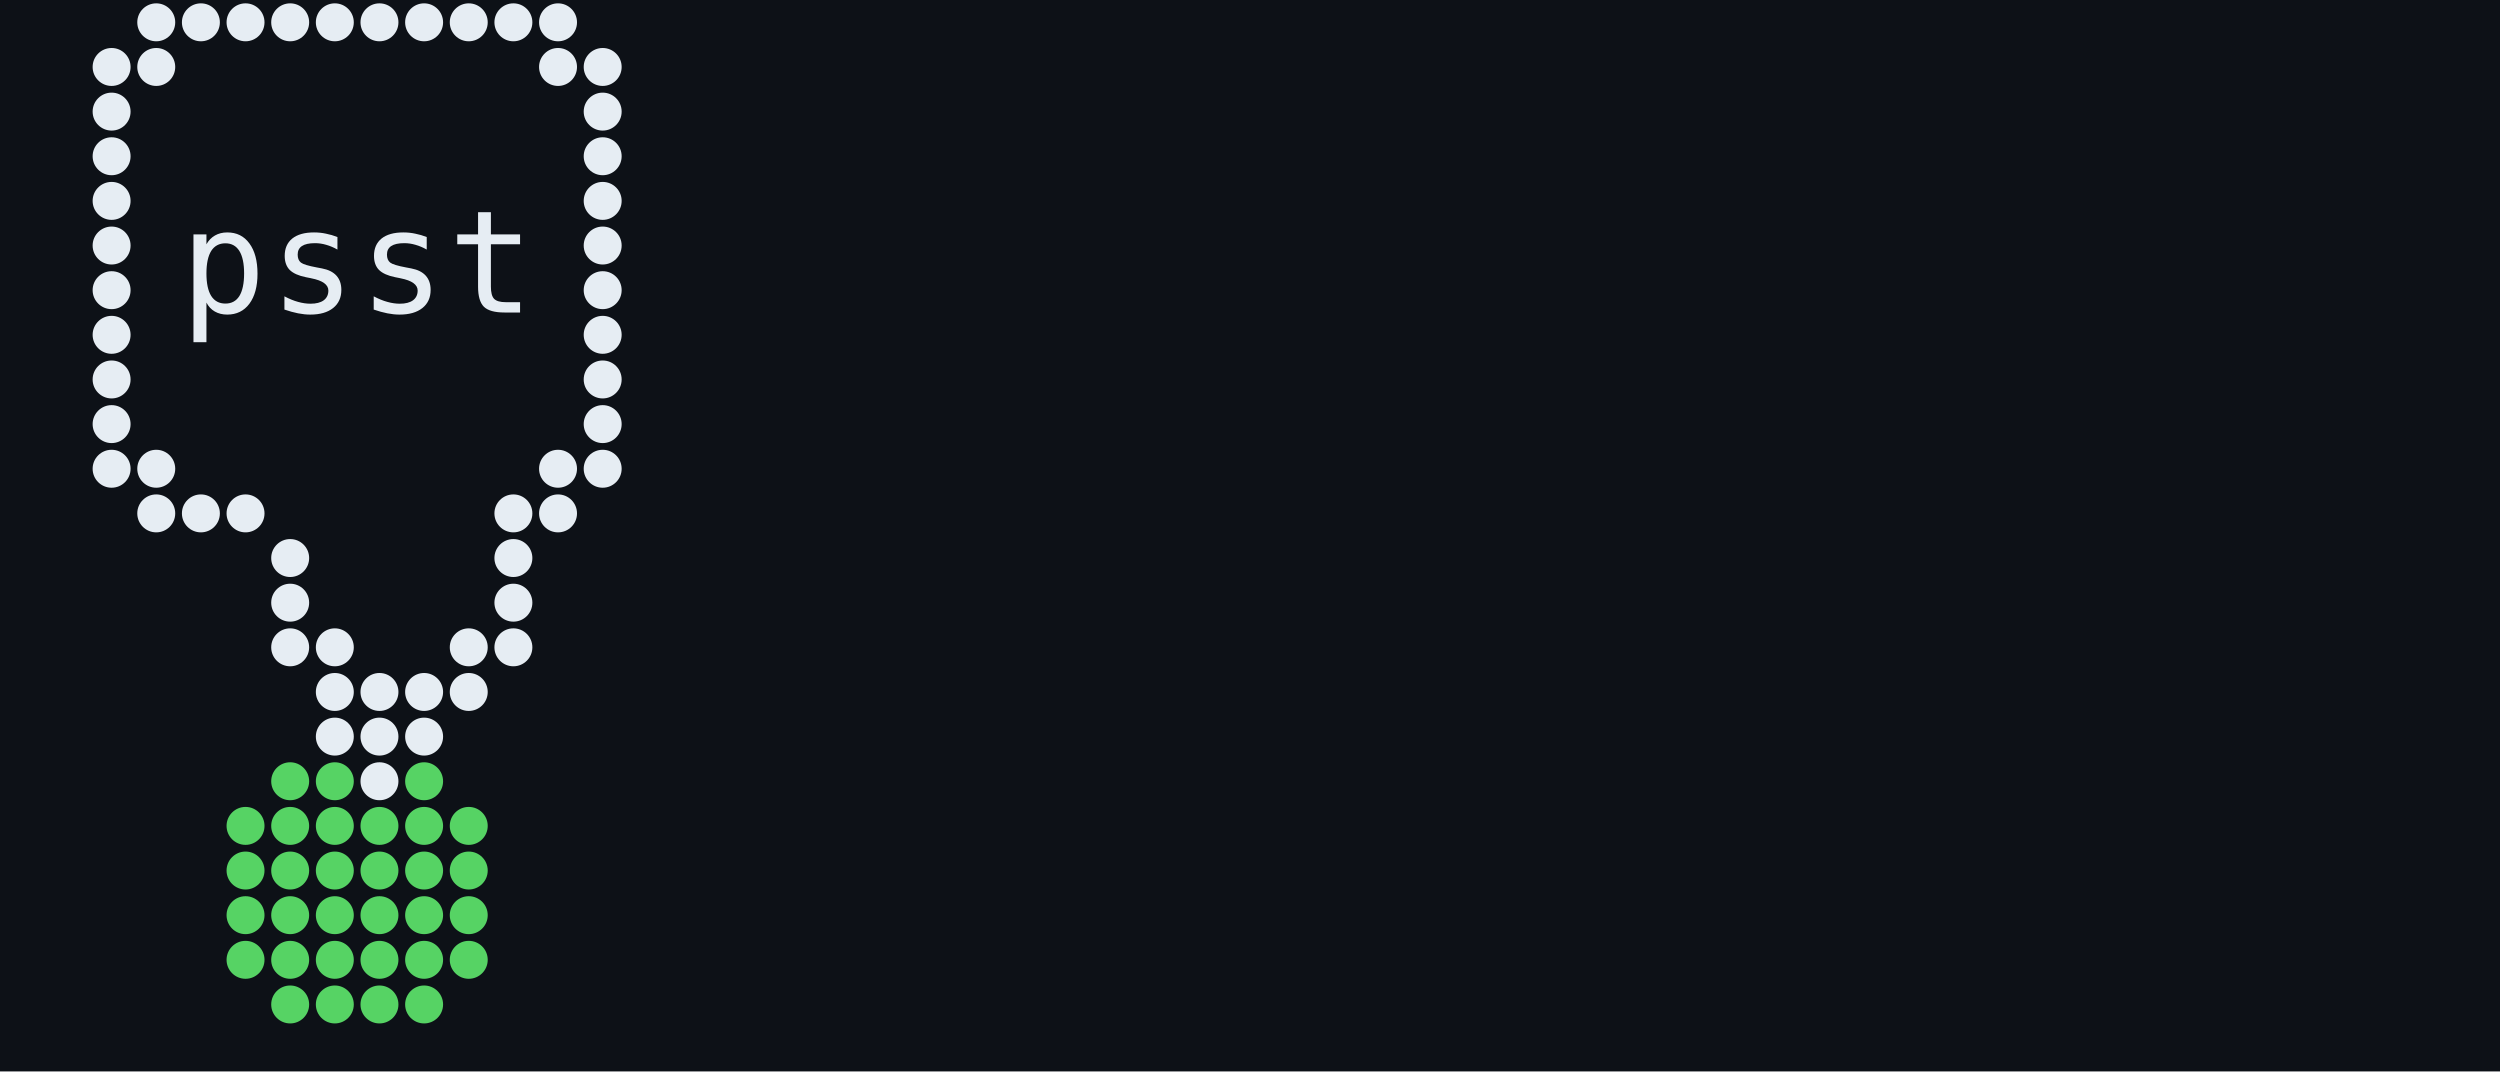
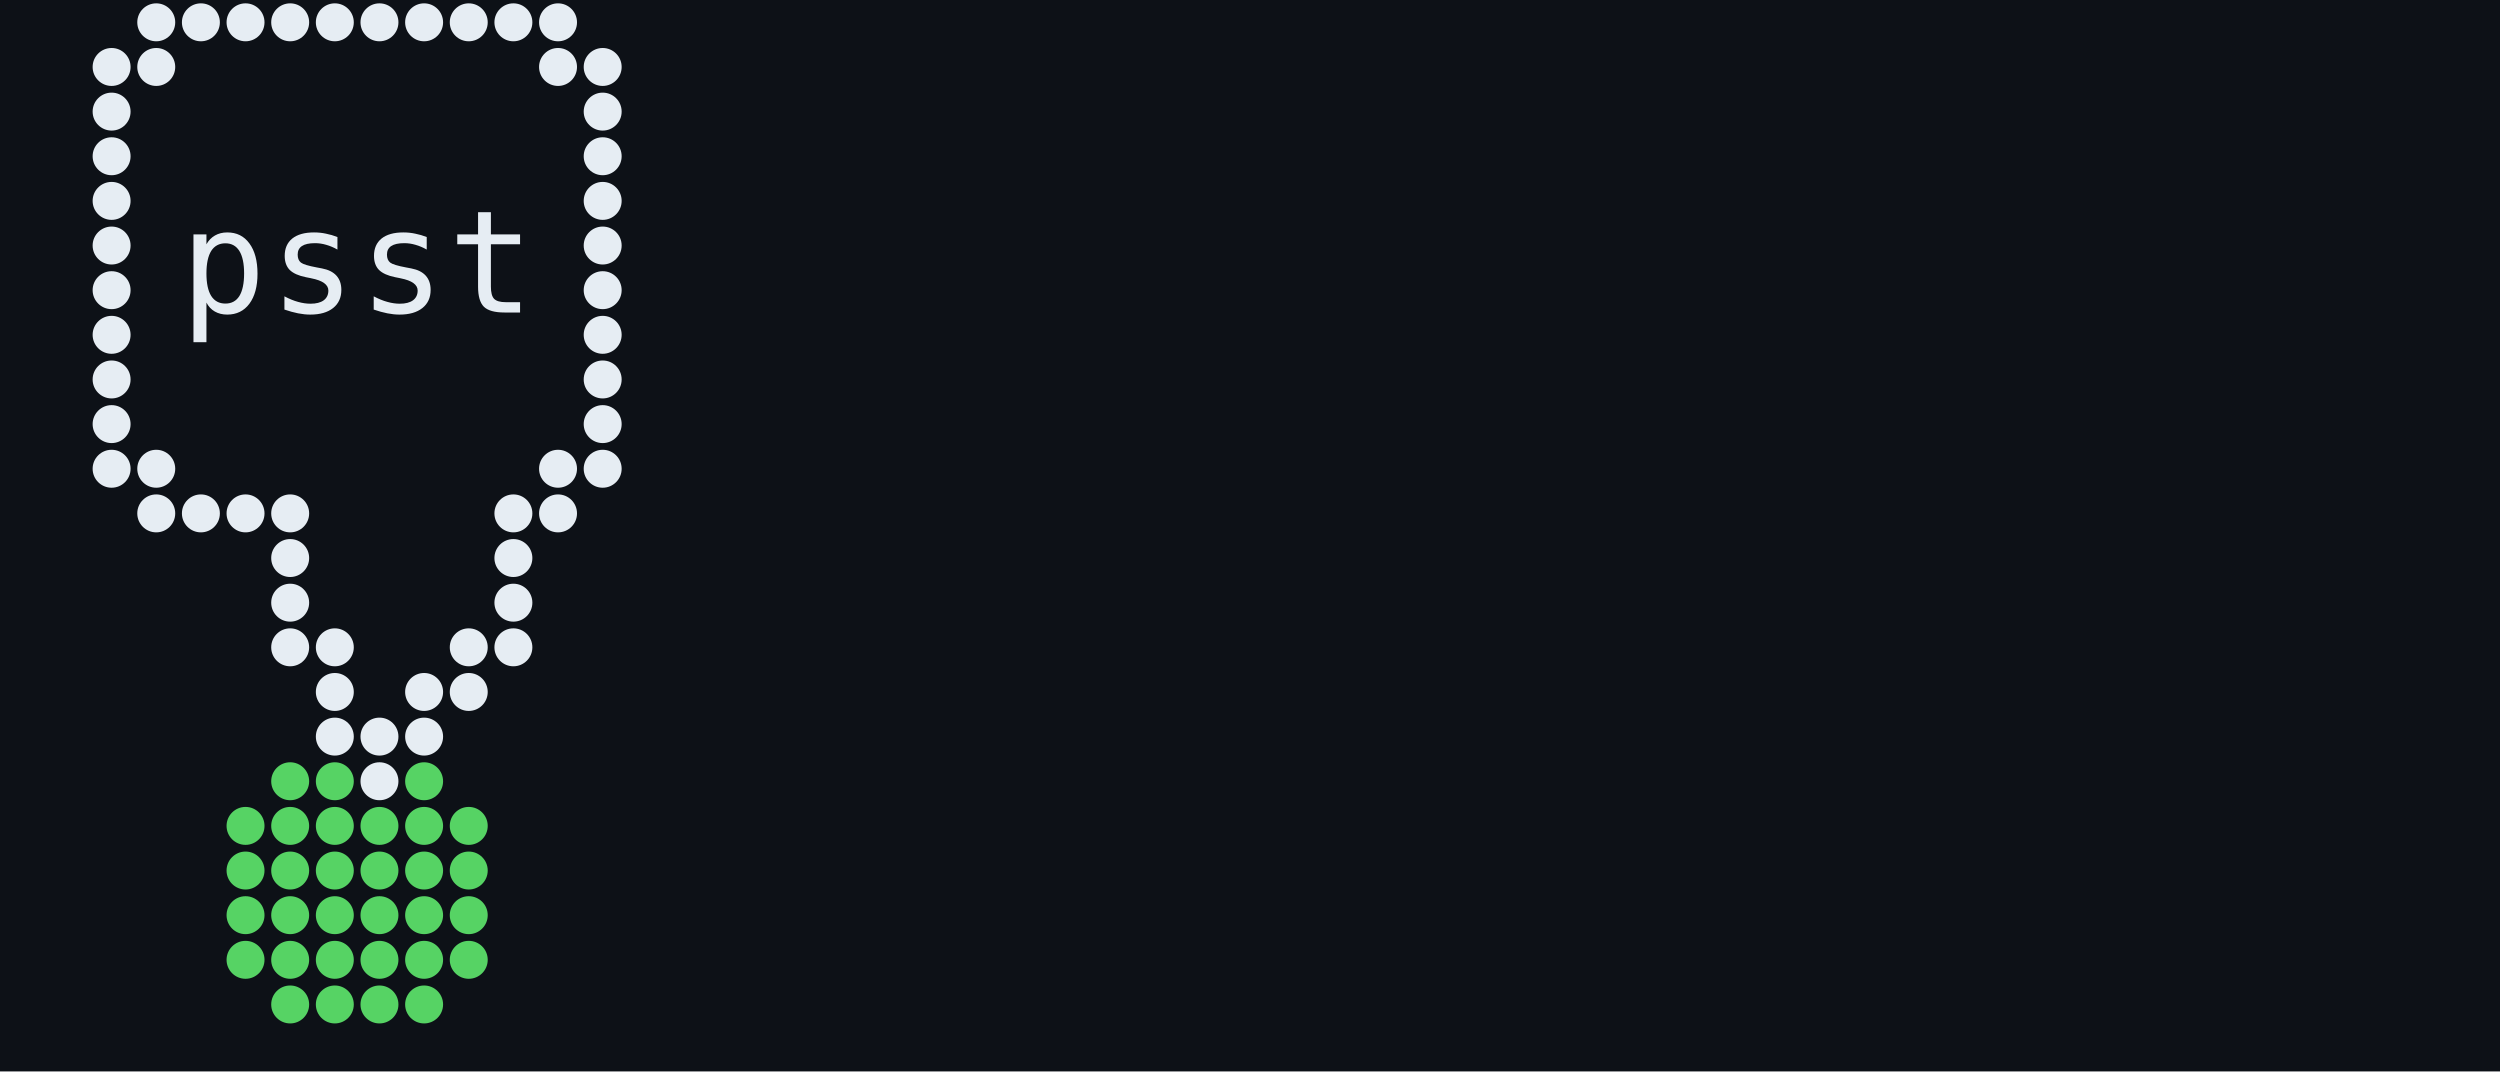
<svg xmlns="http://www.w3.org/2000/svg" viewBox="0 0 280 120" width="280" height="120">
  <rect width="100%" height="100%" fill="#0d1117" />
  <g fill="#56d364">
    <circle cx="32.5" cy="87.5" r="2.125" />
    <circle cx="37.5" cy="87.5" r="2.125" />
    <circle cx="47.5" cy="87.5" r="2.125" />
    <circle cx="27.5" cy="92.5" r="2.125" />
    <circle cx="32.5" cy="92.5" r="2.125" />
    <circle cx="37.5" cy="92.5" r="2.125" />
    <circle cx="42.5" cy="92.5" r="2.125" />
    <circle cx="47.5" cy="92.5" r="2.125" />
    <circle cx="52.5" cy="92.5" r="2.125" />
    <circle cx="27.5" cy="97.5" r="2.125" />
    <circle cx="32.5" cy="97.5" r="2.125" />
    <circle cx="37.5" cy="97.5" r="2.125" />
    <circle cx="42.5" cy="97.5" r="2.125" />
    <circle cx="47.5" cy="97.5" r="2.125" />
    <circle cx="52.5" cy="97.5" r="2.125" />
    <circle cx="27.5" cy="102.5" r="2.125" />
    <circle cx="32.5" cy="102.5" r="2.125" />
    <circle cx="37.5" cy="102.5" r="2.125" />
    <circle cx="42.5" cy="102.5" r="2.125" />
    <circle cx="47.5" cy="102.5" r="2.125" />
    <circle cx="52.5" cy="102.5" r="2.125" />
    <circle cx="27.5" cy="107.5" r="2.125" />
    <circle cx="32.5" cy="107.5" r="2.125" />
    <circle cx="37.5" cy="107.5" r="2.125" />
    <circle cx="42.5" cy="107.5" r="2.125" />
    <circle cx="47.5" cy="107.5" r="2.125" />
    <circle cx="52.5" cy="107.5" r="2.125" />
    <circle cx="32.5" cy="112.5" r="2.125" />
    <circle cx="37.5" cy="112.5" r="2.125" />
    <circle cx="42.5" cy="112.5" r="2.125" />
    <circle cx="47.5" cy="112.5" r="2.125" />
  </g>
  <g fill="#e6edf3">
    <circle cx="17.5" cy="2.5" r="2.125" />
    <circle cx="22.5" cy="2.5" r="2.125" />
    <circle cx="27.5" cy="2.5" r="2.125" />
    <circle cx="32.5" cy="2.5" r="2.125" />
    <circle cx="37.5" cy="2.5" r="2.125" />
    <circle cx="42.5" cy="2.5" r="2.125" />
    <circle cx="47.5" cy="2.5" r="2.125" />
    <circle cx="52.5" cy="2.5" r="2.125" />
    <circle cx="57.5" cy="2.5" r="2.125" />
    <circle cx="62.5" cy="2.5" r="2.125" />
    <circle cx="12.5" cy="7.5" r="2.125" />
    <circle cx="17.5" cy="7.5" r="2.125" />
    <circle cx="62.5" cy="7.5" r="2.125" />
    <circle cx="67.5" cy="7.5" r="2.125" />
    <circle cx="12.5" cy="12.5" r="2.125" />
    <circle cx="67.5" cy="12.5" r="2.125" />
    <circle cx="12.5" cy="17.5" r="2.125" />
    <circle cx="67.5" cy="17.5" r="2.125" />
    <circle cx="12.5" cy="22.5" r="2.125" />
    <circle cx="67.5" cy="22.5" r="2.125" />
    <circle cx="12.5" cy="27.5" r="2.125" />
    <circle cx="67.5" cy="27.5" r="2.125" />
    <circle cx="12.5" cy="32.5" r="2.125" />
    <circle cx="67.5" cy="32.5" r="2.125" />
    <circle cx="12.5" cy="37.5" r="2.125" />
    <circle cx="67.5" cy="37.5" r="2.125" />
    <circle cx="12.5" cy="42.5" r="2.125" />
    <circle cx="67.5" cy="42.5" r="2.125" />
    <circle cx="12.5" cy="47.5" r="2.125" />
    <circle cx="67.5" cy="47.5" r="2.125" />
    <circle cx="12.5" cy="52.5" r="2.125" />
    <circle cx="17.5" cy="52.5" r="2.125" />
    <circle cx="62.5" cy="52.5" r="2.125" />
    <circle cx="67.5" cy="52.5" r="2.125" />
    <circle cx="17.5" cy="57.5" r="2.125" />
    <circle cx="22.5" cy="57.5" r="2.125" />
    <circle cx="27.5" cy="57.5" r="2.125" />
+     <circle cx="32.5" cy="57.5" r="2.125" />
    <circle cx="57.5" cy="57.5" r="2.125" />
    <circle cx="62.5" cy="57.5" r="2.125" />
    <circle cx="32.5" cy="62.5" r="2.125" />
    <circle cx="57.5" cy="62.5" r="2.125" />
    <circle cx="32.5" cy="67.5" r="2.125" />
    <circle cx="57.5" cy="67.5" r="2.125" />
    <circle cx="32.5" cy="72.5" r="2.125" />
    <circle cx="37.5" cy="72.5" r="2.125" />
    <circle cx="52.5" cy="72.5" r="2.125" />
    <circle cx="57.5" cy="72.5" r="2.125" />
    <circle cx="37.5" cy="77.5" r="2.125" />
-     <circle cx="42.5" cy="77.5" r="2.125" />
    <circle cx="47.5" cy="77.5" r="2.125" />
    <circle cx="52.5" cy="77.5" r="2.125" />
    <circle cx="37.5" cy="82.5" r="2.125" />
    <circle cx="42.5" cy="82.5" r="2.125" />
    <circle cx="47.5" cy="82.5" r="2.125" />
    <circle cx="42.5" cy="87.5" r="2.125" />
  </g>
  <text x="25" text-anchor="middle" y="35" font-family="monospace" font-size="16" fill="#e6edf3">p</text>
  <text x="35" text-anchor="middle" y="35" font-family="monospace" font-size="16" fill="#e6edf3">s</text>
  <text x="45" text-anchor="middle" y="35" font-family="monospace" font-size="16" fill="#e6edf3">s</text>
  <text x="55" text-anchor="middle" y="35" font-family="monospace" font-size="16" fill="#e6edf3">t</text>
</svg>
